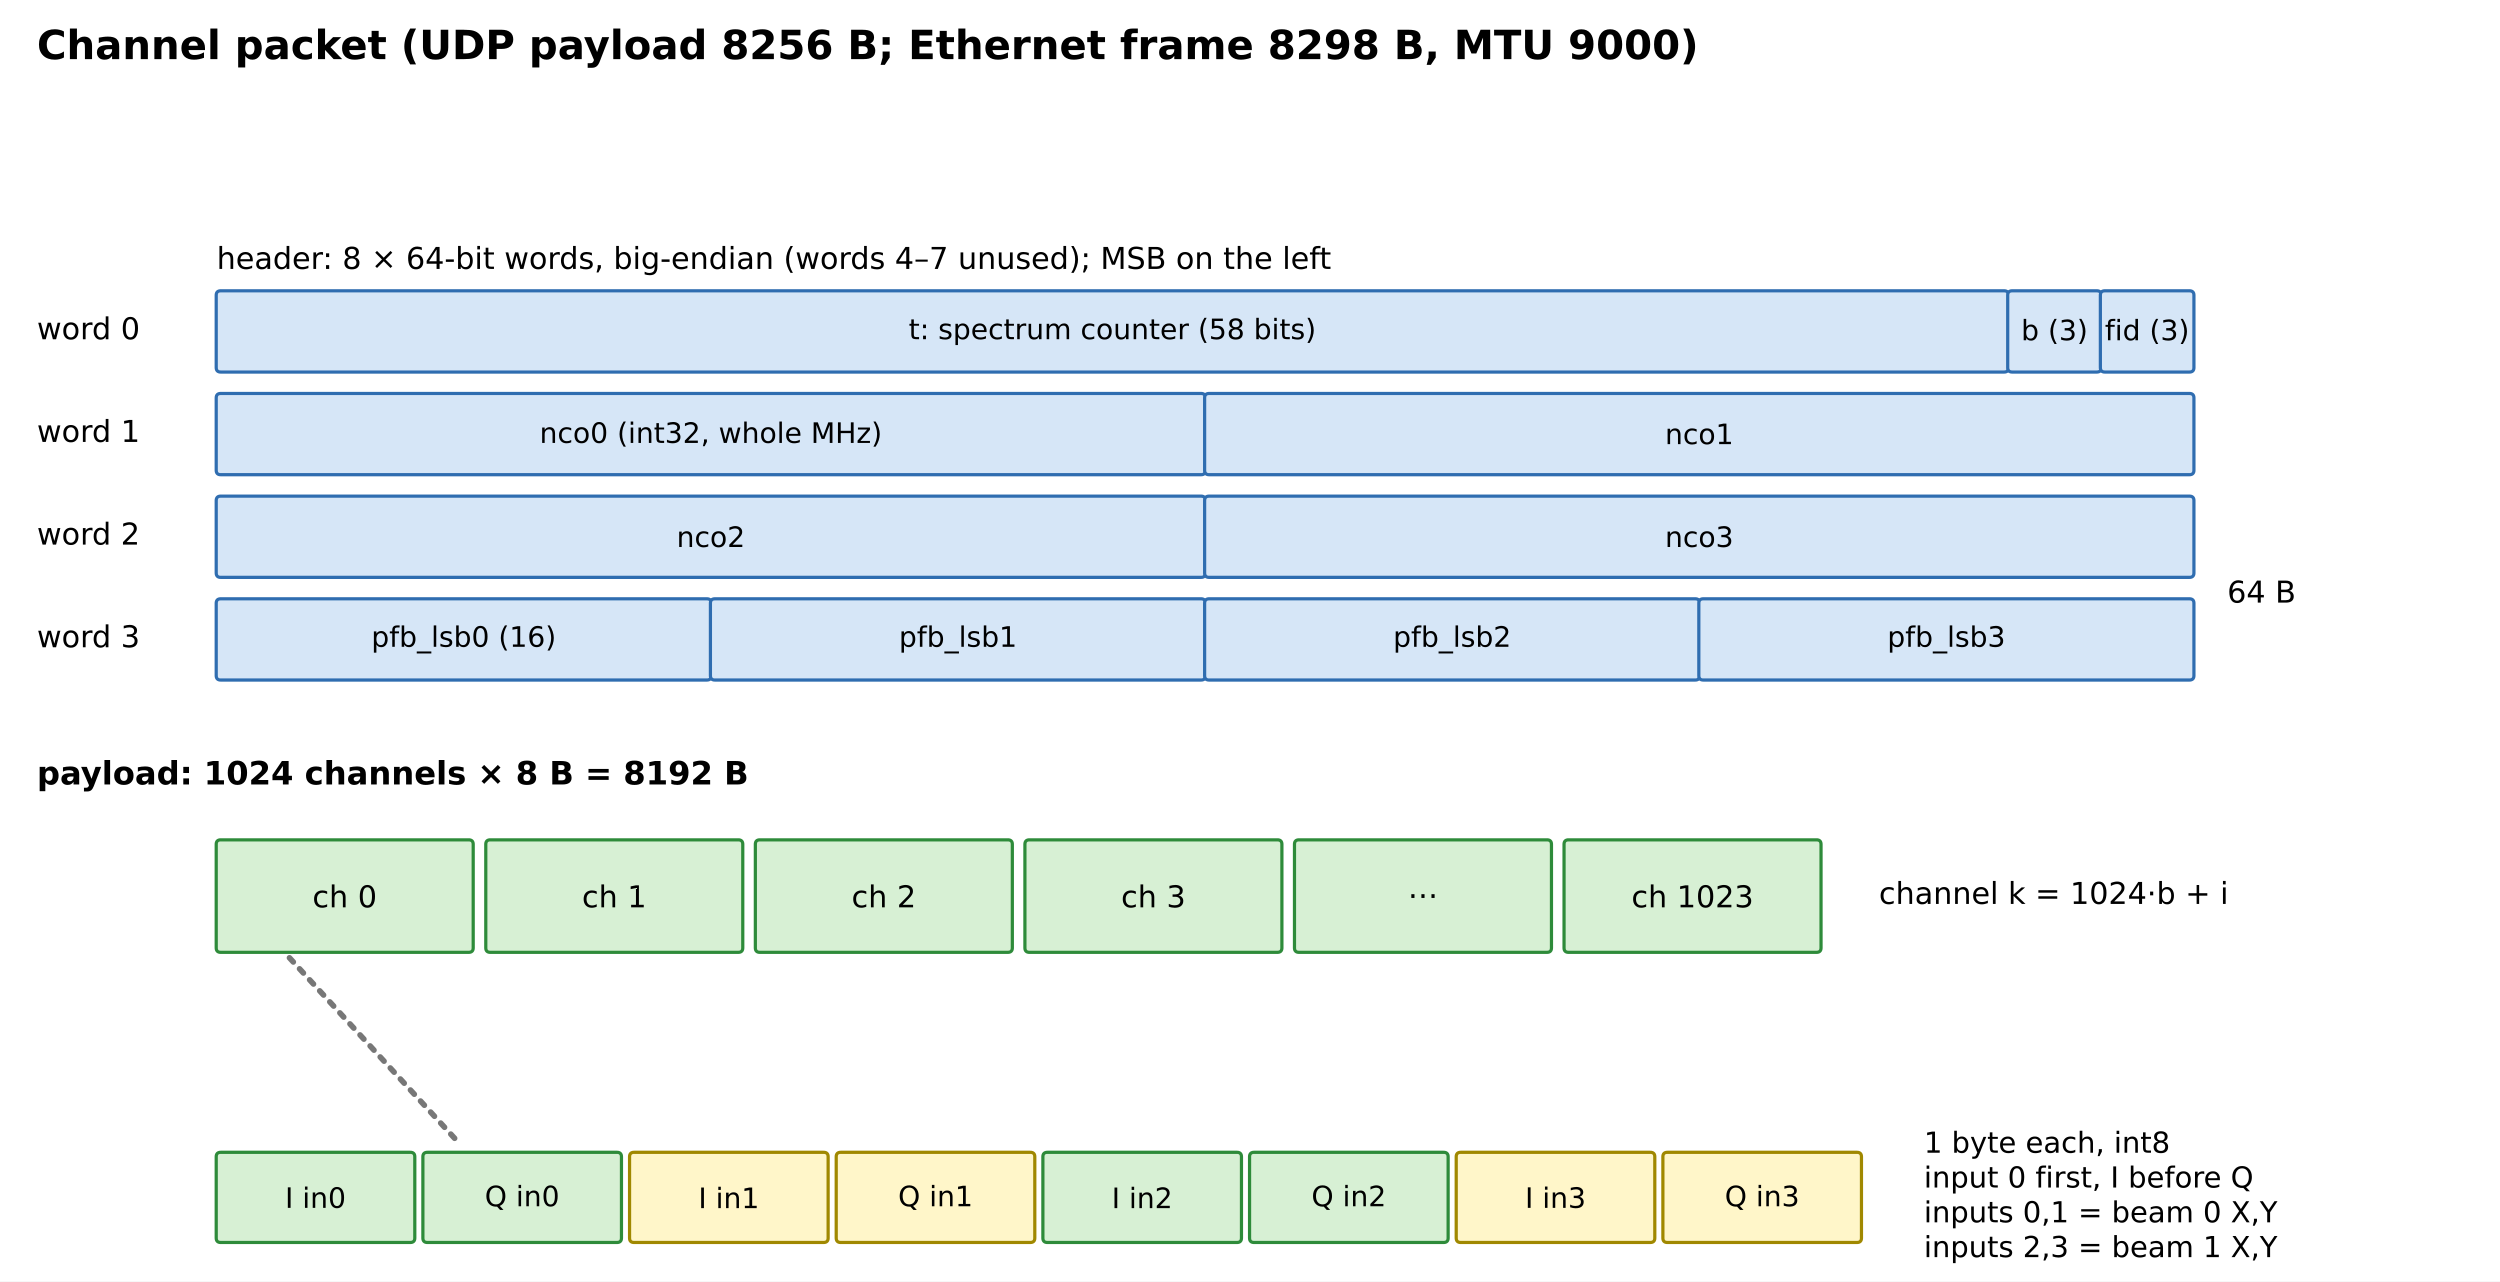
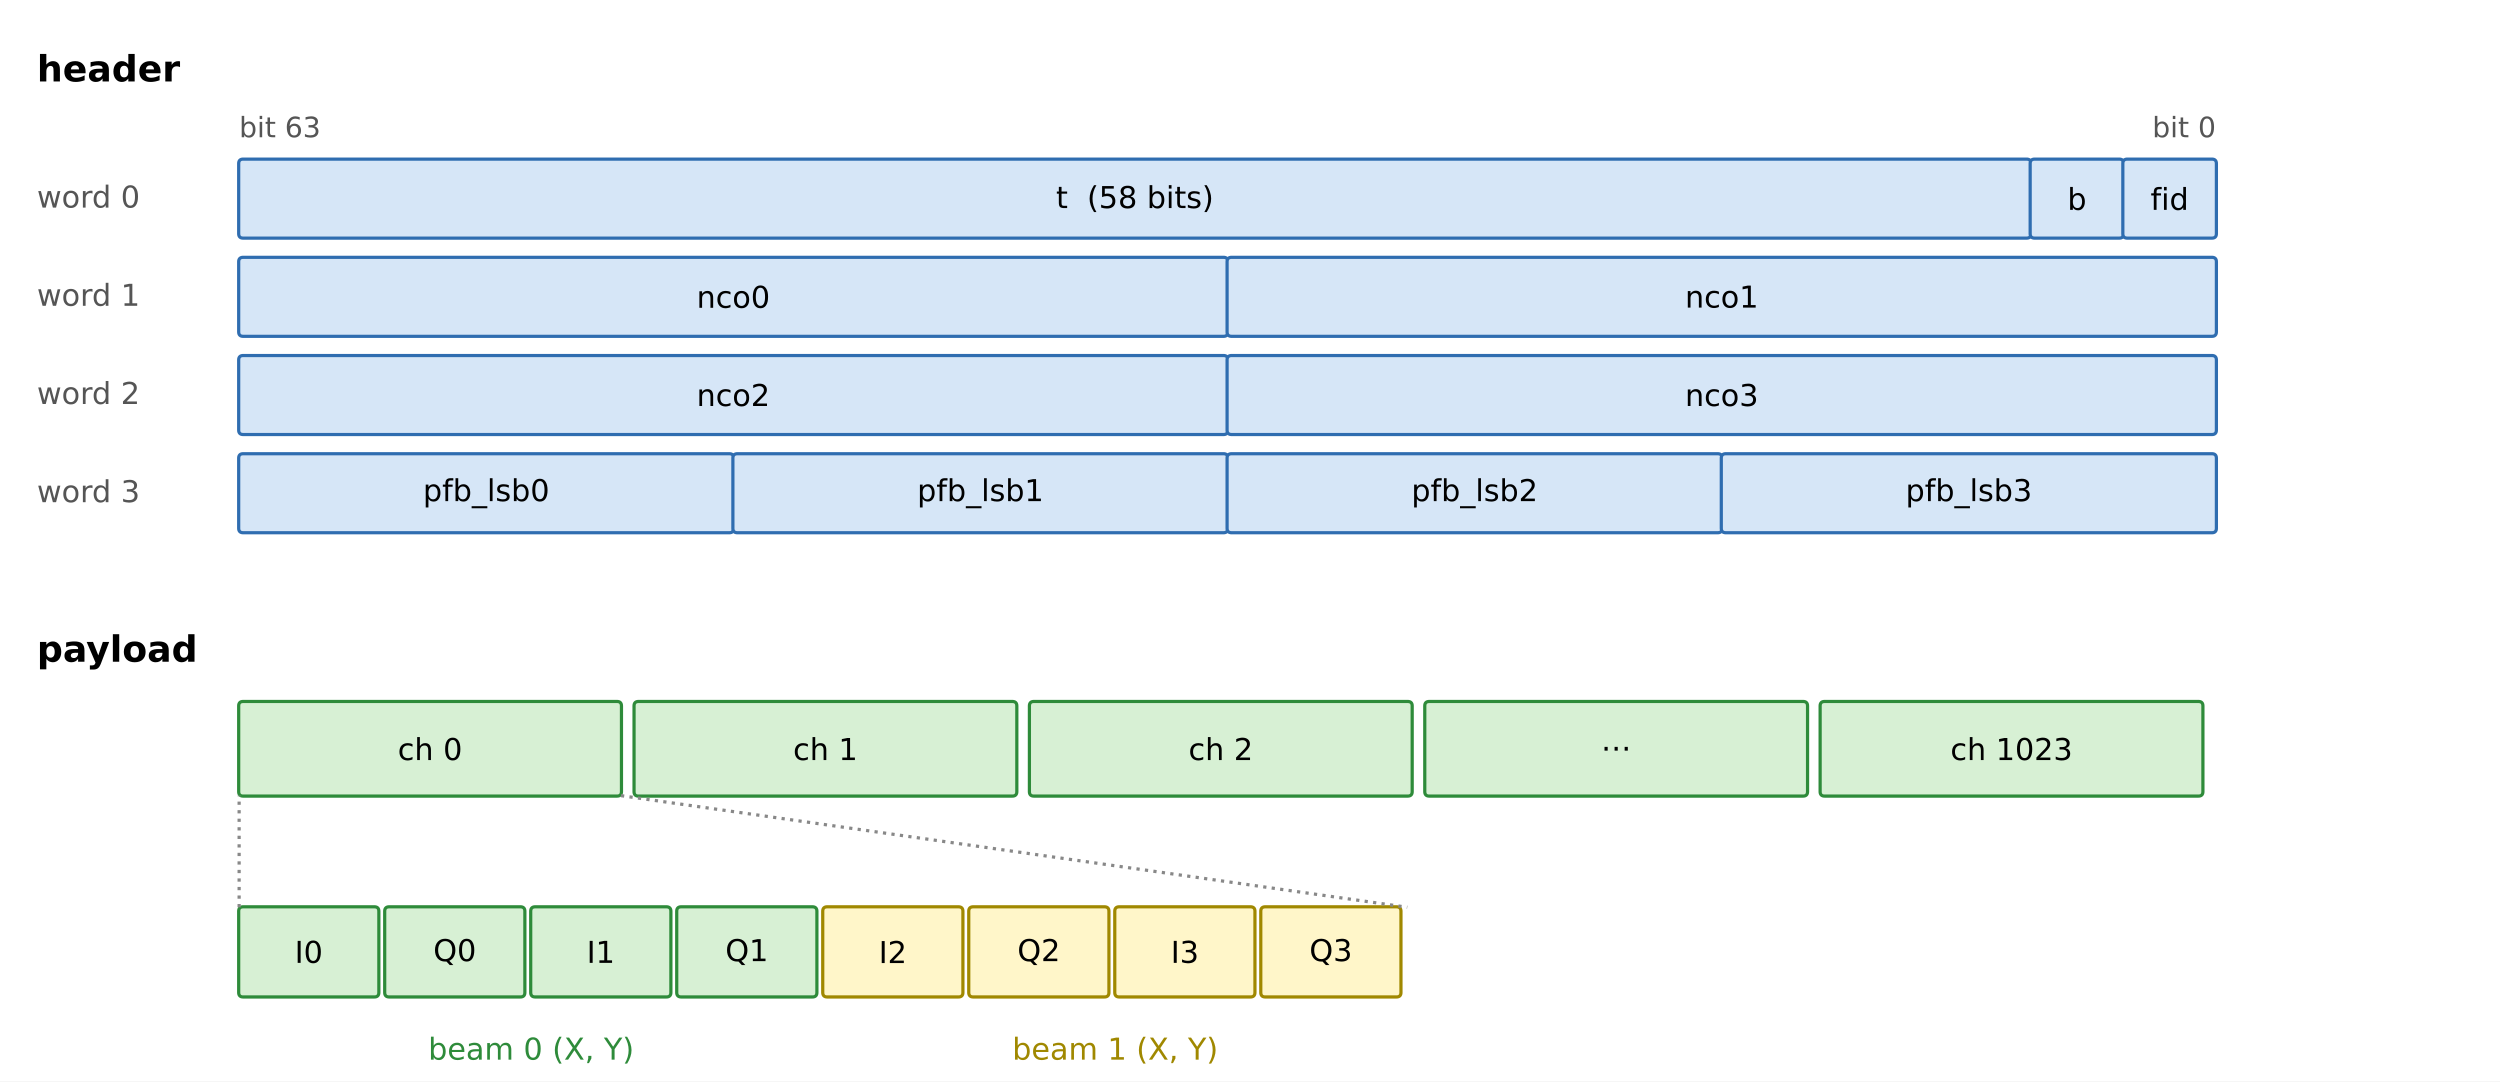
- <svg xmlns="http://www.w3.org/2000/svg" xml:space="preserve" width="621pt" height="318.316pt" viewBox="0 0 621 318.316" version="1.1">
+ <svg xmlns="http://www.w3.org/2000/svg" xml:space="preserve" width="621pt" height="268.616pt" viewBox="0 0 621 268.616" version="1.1">
  <defs>
    <style type="text/css">*{stroke-linejoin: round; stroke-linecap: butt}</style>
  </defs>
  <g id="figure_1">
    <g id="patch_1">
-       <path d="M 0 318.316  L 621 318.316  L 621 0  L 0 0  z " style="fill: #ffffff" />
+       <path d="M 0 268.616  L 621 268.616  L 621 0  L 0 0  z " style="fill: #ffffff" />
    </g>
    <g id="axes_1">
      <g id="patch_2">
-         <path d="M 54.824 92.415  L 497.821 92.415  Q 498.937 92.415 498.937 91.306  L 498.937 73.344  Q 498.937 72.235 497.821 72.235  L 54.824 72.235  Q 53.708 72.235 53.708 73.344  L 53.708 91.306  Q 53.708 92.415 54.824 92.415  z " clip-path="url(#p9bba3d1c15)" style="fill: #d6e6f7; stroke: #2f6db0; stroke-width: 0.8; stroke-linejoin: miter" />
+         <path d="M 60.404 59.151  L 503.401 59.151  Q 504.517 59.151 504.517 58.042  L 504.517 40.634  Q 504.517 39.525 503.401 39.525  L 60.404 39.525  Q 59.288 39.525 59.288 40.634  L 59.288 58.042  Q 59.288 59.151 60.404 59.151  z " clip-path="url(#pc901405fff)" style="fill: #d6e6f7; stroke: #2f6db0; stroke-width: 0.8; stroke-linejoin: miter" />
      </g>
      <g id="patch_3">
-         <path d="M 499.829 92.415  L 520.838 92.415  Q 521.954 92.415 521.954 91.306  L 521.954 73.344  Q 521.954 72.235 520.838 72.235  L 499.829 72.235  Q 498.713 72.235 498.713 73.344  L 498.713 91.306  Q 498.713 92.415 499.829 92.415  z " clip-path="url(#p9bba3d1c15)" style="fill: #d6e6f7; stroke: #2f6db0; stroke-width: 0.8; stroke-linejoin: miter" />
+         <path d="M 505.409 59.151  L 526.418 59.151  Q 527.534 59.151 527.534 58.042  L 527.534 40.634  Q 527.534 39.525 526.418 39.525  L 505.409 39.525  Q 504.293 39.525 504.293 40.634  L 504.293 58.042  Q 504.293 59.151 505.409 59.151  z " clip-path="url(#pc901405fff)" style="fill: #d6e6f7; stroke: #2f6db0; stroke-width: 0.8; stroke-linejoin: miter" />
      </g>
      <g id="patch_4">
-         <path d="M 522.847 92.415  L 543.856 92.415  Q 544.972 92.415 544.972 91.306  L 544.972 73.344  Q 544.972 72.235 543.856 72.235  L 522.847 72.235  Q 521.731 72.235 521.731 73.344  L 521.731 91.306  Q 521.731 92.415 522.847 92.415  z " clip-path="url(#p9bba3d1c15)" style="fill: #d6e6f7; stroke: #2f6db0; stroke-width: 0.8; stroke-linejoin: miter" />
+         <path d="M 528.427 59.151  L 549.436 59.151  Q 550.552 59.151 550.552 58.042  L 550.552 40.634  Q 550.552 39.525 549.436 39.525  L 528.427 39.525  Q 527.311 39.525 527.311 40.634  L 527.311 58.042  Q 527.311 59.151 528.427 59.151  z " clip-path="url(#pc901405fff)" style="fill: #d6e6f7; stroke: #2f6db0; stroke-width: 0.8; stroke-linejoin: miter" />
      </g>
      <g id="patch_5">
-         <path d="M 54.824 117.917  L 298.336 117.917  Q 299.452 117.917 299.452 116.808  L 299.452 98.846  Q 299.452 97.737 298.336 97.737  L 54.824 97.737  Q 53.708 97.737 53.708 98.846  L 53.708 116.808  Q 53.708 117.917 54.824 117.917  z " clip-path="url(#p9bba3d1c15)" style="fill: #d6e6f7; stroke: #2f6db0; stroke-width: 0.8; stroke-linejoin: miter" />
+         <path d="M 60.404 83.544  L 303.916 83.544  Q 305.032 83.544 305.032 82.436  L 305.032 65.028  Q 305.032 63.919 303.916 63.919  L 60.404 63.919  Q 59.288 63.919 59.288 65.028  L 59.288 82.436  Q 59.288 83.544 60.404 83.544  z " clip-path="url(#pc901405fff)" style="fill: #d6e6f7; stroke: #2f6db0; stroke-width: 0.8; stroke-linejoin: miter" />
      </g>
      <g id="patch_6">
-         <path d="M 300.344 117.917  L 543.856 117.917  Q 544.972 117.917 544.972 116.808  L 544.972 98.846  Q 544.972 97.737 543.856 97.737  L 300.344 97.737  Q 299.228 97.737 299.228 98.846  L 299.228 116.808  Q 299.228 117.917 300.344 117.917  z " clip-path="url(#p9bba3d1c15)" style="fill: #d6e6f7; stroke: #2f6db0; stroke-width: 0.8; stroke-linejoin: miter" />
+         <path d="M 305.924 83.544  L 549.436 83.544  Q 550.552 83.544 550.552 82.436  L 550.552 65.028  Q 550.552 63.919 549.436 63.919  L 305.924 63.919  Q 304.808 63.919 304.808 65.028  L 304.808 82.436  Q 304.808 83.544 305.924 83.544  z " clip-path="url(#pc901405fff)" style="fill: #d6e6f7; stroke: #2f6db0; stroke-width: 0.8; stroke-linejoin: miter" />
      </g>
      <g id="patch_7">
-         <path d="M 54.824 143.42  L 298.336 143.42  Q 299.452 143.42 299.452 142.311  L 299.452 124.348  Q 299.452 123.24 298.336 123.24  L 54.824 123.24  Q 53.708 123.24 53.708 124.348  L 53.708 142.311  Q 53.708 143.42 54.824 143.42  z " clip-path="url(#p9bba3d1c15)" style="fill: #d6e6f7; stroke: #2f6db0; stroke-width: 0.8; stroke-linejoin: miter" />
+         <path d="M 60.404 107.938  L 303.916 107.938  Q 305.032 107.938 305.032 106.829  L 305.032 89.421  Q 305.032 88.312 303.916 88.312  L 60.404 88.312  Q 59.288 88.312 59.288 89.421  L 59.288 106.829  Q 59.288 107.938 60.404 107.938  z " clip-path="url(#pc901405fff)" style="fill: #d6e6f7; stroke: #2f6db0; stroke-width: 0.8; stroke-linejoin: miter" />
      </g>
      <g id="patch_8">
-         <path d="M 300.344 143.42  L 543.856 143.42  Q 544.972 143.42 544.972 142.311  L 544.972 124.348  Q 544.972 123.24 543.856 123.24  L 300.344 123.24  Q 299.228 123.24 299.228 124.348  L 299.228 142.311  Q 299.228 143.42 300.344 143.42  z " clip-path="url(#p9bba3d1c15)" style="fill: #d6e6f7; stroke: #2f6db0; stroke-width: 0.8; stroke-linejoin: miter" />
+         <path d="M 305.924 107.938  L 549.436 107.938  Q 550.552 107.938 550.552 106.829  L 550.552 89.421  Q 550.552 88.312 549.436 88.312  L 305.924 88.312  Q 304.808 88.312 304.808 89.421  L 304.808 106.829  Q 304.808 107.938 305.924 107.938  z " clip-path="url(#pc901405fff)" style="fill: #d6e6f7; stroke: #2f6db0; stroke-width: 0.8; stroke-linejoin: miter" />
      </g>
      <g id="patch_9">
-         <path d="M 54.824 168.922  L 175.576 168.922  Q 176.692 168.922 176.692 167.813  L 176.692 149.851  Q 176.692 148.742 175.576 148.742  L 54.824 148.742  Q 53.708 148.742 53.708 149.851  L 53.708 167.813  Q 53.708 168.922 54.824 168.922  z " clip-path="url(#p9bba3d1c15)" style="fill: #d6e6f7; stroke: #2f6db0; stroke-width: 0.8; stroke-linejoin: miter" />
+         <path d="M 60.404 132.332  L 181.156 132.332  Q 182.272 132.332 182.272 131.223  L 182.272 113.815  Q 182.272 112.706 181.156 112.706  L 60.404 112.706  Q 59.288 112.706 59.288 113.815  L 59.288 131.223  Q 59.288 132.332 60.404 132.332  z " clip-path="url(#pc901405fff)" style="fill: #d6e6f7; stroke: #2f6db0; stroke-width: 0.8; stroke-linejoin: miter" />
      </g>
      <g id="patch_10">
-         <path d="M 177.584 168.922  L 298.336 168.922  Q 299.452 168.922 299.452 167.813  L 299.452 149.851  Q 299.452 148.742 298.336 148.742  L 177.584 148.742  Q 176.468 148.742 176.468 149.851  L 176.468 167.813  Q 176.468 168.922 177.584 168.922  z " clip-path="url(#p9bba3d1c15)" style="fill: #d6e6f7; stroke: #2f6db0; stroke-width: 0.8; stroke-linejoin: miter" />
+         <path d="M 183.164 132.332  L 303.916 132.332  Q 305.032 132.332 305.032 131.223  L 305.032 113.815  Q 305.032 112.706 303.916 112.706  L 183.164 112.706  Q 182.048 112.706 182.048 113.815  L 182.048 131.223  Q 182.048 132.332 183.164 132.332  z " clip-path="url(#pc901405fff)" style="fill: #d6e6f7; stroke: #2f6db0; stroke-width: 0.8; stroke-linejoin: miter" />
      </g>
      <g id="patch_11">
-         <path d="M 300.344 168.922  L 421.096 168.922  Q 422.212 168.922 422.212 167.813  L 422.212 149.851  Q 422.212 148.742 421.096 148.742  L 300.344 148.742  Q 299.228 148.742 299.228 149.851  L 299.228 167.813  Q 299.228 168.922 300.344 168.922  z " clip-path="url(#p9bba3d1c15)" style="fill: #d6e6f7; stroke: #2f6db0; stroke-width: 0.8; stroke-linejoin: miter" />
+         <path d="M 305.924 132.332  L 426.676 132.332  Q 427.792 132.332 427.792 131.223  L 427.792 113.815  Q 427.792 112.706 426.676 112.706  L 305.924 112.706  Q 304.808 112.706 304.808 113.815  L 304.808 131.223  Q 304.808 132.332 305.924 132.332  z " clip-path="url(#pc901405fff)" style="fill: #d6e6f7; stroke: #2f6db0; stroke-width: 0.8; stroke-linejoin: miter" />
      </g>
      <g id="patch_12">
-         <path d="M 423.104 168.922  L 543.856 168.922  Q 544.972 168.922 544.972 167.813  L 544.972 149.851  Q 544.972 148.742 543.856 148.742  L 423.104 148.742  Q 421.988 148.742 421.988 149.851  L 421.988 167.813  Q 421.988 168.922 423.104 168.922  z " clip-path="url(#p9bba3d1c15)" style="fill: #d6e6f7; stroke: #2f6db0; stroke-width: 0.8; stroke-linejoin: miter" />
+         <path d="M 428.684 132.332  L 549.436 132.332  Q 550.552 132.332 550.552 131.223  L 550.552 113.815  Q 550.552 112.706 549.436 112.706  L 428.684 112.706  Q 427.568 112.706 427.568 113.815  L 427.568 131.223  Q 427.568 132.332 428.684 132.332  z " clip-path="url(#pc901405fff)" style="fill: #d6e6f7; stroke: #2f6db0; stroke-width: 0.8; stroke-linejoin: miter" />
      </g>
      <g id="patch_13">
-         <path d="M 54.824 236.559  L 116.428 236.559  Q 117.544 236.559 117.544 235.45  L 117.544 209.726  Q 117.544 208.617 116.428 208.617  L 54.824 208.617  Q 53.708 208.617 53.708 209.726  L 53.708 235.45  Q 53.708 236.559 54.824 236.559  z " clip-path="url(#p9bba3d1c15)" style="fill: #d7f0d4; stroke: #2e8b3a; stroke-width: 0.8; stroke-linejoin: miter" />
+         <path d="M 60.404 197.751  L 153.256 197.751  Q 154.372 197.751 154.372 196.642  L 154.372 175.353  Q 154.372 174.244 153.256 174.244  L 60.404 174.244  Q 59.288 174.244 59.288 175.353  L 59.288 196.642  Q 59.288 197.751 60.404 197.751  z " clip-path="url(#pc901405fff)" style="fill: #d7f0d4; stroke: #2e8b3a; stroke-width: 0.8; stroke-linejoin: miter" />
      </g>
      <g id="patch_14">
-         <path d="M 121.784 236.559  L 183.388 236.559  Q 184.504 236.559 184.504 235.45  L 184.504 209.726  Q 184.504 208.617 183.388 208.617  L 121.784 208.617  Q 120.668 208.617 120.668 209.726  L 120.668 235.45  Q 120.668 236.559 121.784 236.559  z " clip-path="url(#p9bba3d1c15)" style="fill: #d7f0d4; stroke: #2e8b3a; stroke-width: 0.8; stroke-linejoin: miter" />
+         <path d="M 158.612 197.751  L 251.464 197.751  Q 252.58 197.751 252.58 196.642  L 252.58 175.353  Q 252.58 174.244 251.464 174.244  L 158.612 174.244  Q 157.496 174.244 157.496 175.353  L 157.496 196.642  Q 157.496 197.751 158.612 197.751  z " clip-path="url(#pc901405fff)" style="fill: #d7f0d4; stroke: #2e8b3a; stroke-width: 0.8; stroke-linejoin: miter" />
      </g>
      <g id="patch_15">
-         <path d="M 188.744 236.559  L 250.348 236.559  Q 251.464 236.559 251.464 235.45  L 251.464 209.726  Q 251.464 208.617 250.348 208.617  L 188.744 208.617  Q 187.628 208.617 187.628 209.726  L 187.628 235.45  Q 187.628 236.559 188.744 236.559  z " clip-path="url(#p9bba3d1c15)" style="fill: #d7f0d4; stroke: #2e8b3a; stroke-width: 0.8; stroke-linejoin: miter" />
+         <path d="M 256.82 197.751  L 349.672 197.751  Q 350.788 197.751 350.788 196.642  L 350.788 175.353  Q 350.788 174.244 349.672 174.244  L 256.82 174.244  Q 255.704 174.244 255.704 175.353  L 255.704 196.642  Q 255.704 197.751 256.82 197.751  z " clip-path="url(#pc901405fff)" style="fill: #d7f0d4; stroke: #2e8b3a; stroke-width: 0.8; stroke-linejoin: miter" />
      </g>
      <g id="patch_16">
-         <path d="M 255.704 236.559  L 317.308 236.559  Q 318.424 236.559 318.424 235.45  L 318.424 209.726  Q 318.424 208.617 317.308 208.617  L 255.704 208.617  Q 254.588 208.617 254.588 209.726  L 254.588 235.45  Q 254.588 236.559 255.704 236.559  z " clip-path="url(#p9bba3d1c15)" style="fill: #d7f0d4; stroke: #2e8b3a; stroke-width: 0.8; stroke-linejoin: miter" />
+         <path d="M 355.028 197.751  L 447.88 197.751  Q 448.996 197.751 448.996 196.642  L 448.996 175.353  Q 448.996 174.244 447.88 174.244  L 355.028 174.244  Q 353.912 174.244 353.912 175.353  L 353.912 196.642  Q 353.912 197.751 355.028 197.751  z " clip-path="url(#pc901405fff)" style="fill: #d7f0d4; stroke: #2e8b3a; stroke-width: 0.8; stroke-linejoin: miter" />
      </g>
      <g id="patch_17">
-         <path d="M 322.664 236.559  L 384.268 236.559  Q 385.384 236.559 385.384 235.45  L 385.384 209.726  Q 385.384 208.617 384.268 208.617  L 322.664 208.617  Q 321.548 208.617 321.548 209.726  L 321.548 235.45  Q 321.548 236.559 322.664 236.559  z " clip-path="url(#p9bba3d1c15)" style="fill: #d7f0d4; stroke: #2e8b3a; stroke-width: 0.8; stroke-linejoin: miter" />
+         <path d="M 453.236 197.751  L 546.088 197.751  Q 547.204 197.751 547.204 196.642  L 547.204 175.353  Q 547.204 174.244 546.088 174.244  L 453.236 174.244  Q 452.12 174.244 452.12 175.353  L 452.12 196.642  Q 452.12 197.751 453.236 197.751  z " clip-path="url(#pc901405fff)" style="fill: #d7f0d4; stroke: #2e8b3a; stroke-width: 0.8; stroke-linejoin: miter" />
      </g>
      <g id="patch_18">
-         <path d="M 389.624 236.559  L 451.228 236.559  Q 452.344 236.559 452.344 235.45  L 452.344 209.726  Q 452.344 208.617 451.228 208.617  L 389.624 208.617  Q 388.508 208.617 388.508 209.726  L 388.508 235.45  Q 388.508 236.559 389.624 236.559  z " clip-path="url(#p9bba3d1c15)" style="fill: #d7f0d4; stroke: #2e8b3a; stroke-width: 0.8; stroke-linejoin: miter" />
+         <path d="M 60.404 247.647  L 92.992 247.647  Q 94.108 247.647 94.108 246.538  L 94.108 226.358  Q 94.108 225.249 92.992 225.249  L 60.404 225.249  Q 59.288 225.249 59.288 226.358  L 59.288 246.538  Q 59.288 247.647 60.404 247.647  z " clip-path="url(#pc901405fff)" style="fill: #d7f0d4; stroke: #2e8b3a; stroke-width: 0.8; stroke-linejoin: miter" />
      </g>
      <g id="patch_19">
-         <path d="M 54.824 308.631  L 101.92 308.631  Q 103.036 308.631 103.036 307.522  L 103.036 287.342  Q 103.036 286.233 101.92 286.233  L 54.824 286.233  Q 53.708 286.233 53.708 287.342  L 53.708 307.522  Q 53.708 308.631 54.824 308.631  z " clip-path="url(#p9bba3d1c15)" style="fill: #d7f0d4; stroke: #2e8b3a; stroke-width: 0.8; stroke-linejoin: miter" />
+         <path d="M 96.674 247.647  L 129.262 247.647  Q 130.378 247.647 130.378 246.538  L 130.378 226.358  Q 130.378 225.249 129.262 225.249  L 96.674 225.249  Q 95.558 225.249 95.558 226.358  L 95.558 246.538  Q 95.558 247.647 96.674 247.647  z " clip-path="url(#pc901405fff)" style="fill: #d7f0d4; stroke: #2e8b3a; stroke-width: 0.8; stroke-linejoin: miter" />
      </g>
      <g id="patch_20">
-         <path d="M 106.16 308.631  L 153.256 308.631  Q 154.372 308.631 154.372 307.522  L 154.372 287.342  Q 154.372 286.233 153.256 286.233  L 106.16 286.233  Q 105.044 286.233 105.044 287.342  L 105.044 307.522  Q 105.044 308.631 106.16 308.631  z " clip-path="url(#p9bba3d1c15)" style="fill: #d7f0d4; stroke: #2e8b3a; stroke-width: 0.8; stroke-linejoin: miter" />
+         <path d="M 132.944 247.647  L 165.532 247.647  Q 166.648 247.647 166.648 246.538  L 166.648 226.358  Q 166.648 225.249 165.532 225.249  L 132.944 225.249  Q 131.828 225.249 131.828 226.358  L 131.828 246.538  Q 131.828 247.647 132.944 247.647  z " clip-path="url(#pc901405fff)" style="fill: #d7f0d4; stroke: #2e8b3a; stroke-width: 0.8; stroke-linejoin: miter" />
      </g>
      <g id="patch_21">
-         <path d="M 157.496 308.631  L 204.592 308.631  Q 205.708 308.631 205.708 307.522  L 205.708 287.342  Q 205.708 286.233 204.592 286.233  L 157.496 286.233  Q 156.38 286.233 156.38 287.342  L 156.38 307.522  Q 156.38 308.631 157.496 308.631  z " clip-path="url(#p9bba3d1c15)" style="fill: #fff6c9; stroke: #a08800; stroke-width: 0.8; stroke-linejoin: miter" />
+         <path d="M 169.214 247.647  L 201.802 247.647  Q 202.918 247.647 202.918 246.538  L 202.918 226.358  Q 202.918 225.249 201.802 225.249  L 169.214 225.249  Q 168.098 225.249 168.098 226.358  L 168.098 246.538  Q 168.098 247.647 169.214 247.647  z " clip-path="url(#pc901405fff)" style="fill: #d7f0d4; stroke: #2e8b3a; stroke-width: 0.8; stroke-linejoin: miter" />
      </g>
      <g id="patch_22">
-         <path d="M 208.832 308.631  L 255.928 308.631  Q 257.044 308.631 257.044 307.522  L 257.044 287.342  Q 257.044 286.233 255.928 286.233  L 208.832 286.233  Q 207.716 286.233 207.716 287.342  L 207.716 307.522  Q 207.716 308.631 208.832 308.631  z " clip-path="url(#p9bba3d1c15)" style="fill: #fff6c9; stroke: #a08800; stroke-width: 0.8; stroke-linejoin: miter" />
+         <path d="M 205.484 247.647  L 238.072 247.647  Q 239.188 247.647 239.188 246.538  L 239.188 226.358  Q 239.188 225.249 238.072 225.249  L 205.484 225.249  Q 204.368 225.249 204.368 226.358  L 204.368 246.538  Q 204.368 247.647 205.484 247.647  z " clip-path="url(#pc901405fff)" style="fill: #fff6c9; stroke: #a08800; stroke-width: 0.8; stroke-linejoin: miter" />
      </g>
      <g id="patch_23">
-         <path d="M 260.168 308.631  L 307.264 308.631  Q 308.38 308.631 308.38 307.522  L 308.38 287.342  Q 308.38 286.233 307.264 286.233  L 260.168 286.233  Q 259.052 286.233 259.052 287.342  L 259.052 307.522  Q 259.052 308.631 260.168 308.631  z " clip-path="url(#p9bba3d1c15)" style="fill: #d7f0d4; stroke: #2e8b3a; stroke-width: 0.8; stroke-linejoin: miter" />
+         <path d="M 241.754 247.647  L 274.342 247.647  Q 275.458 247.647 275.458 246.538  L 275.458 226.358  Q 275.458 225.249 274.342 225.249  L 241.754 225.249  Q 240.638 225.249 240.638 226.358  L 240.638 246.538  Q 240.638 247.647 241.754 247.647  z " clip-path="url(#pc901405fff)" style="fill: #fff6c9; stroke: #a08800; stroke-width: 0.8; stroke-linejoin: miter" />
      </g>
      <g id="patch_24">
-         <path d="M 311.504 308.631  L 358.6 308.631  Q 359.716 308.631 359.716 307.522  L 359.716 287.342  Q 359.716 286.233 358.6 286.233  L 311.504 286.233  Q 310.388 286.233 310.388 287.342  L 310.388 307.522  Q 310.388 308.631 311.504 308.631  z " clip-path="url(#p9bba3d1c15)" style="fill: #d7f0d4; stroke: #2e8b3a; stroke-width: 0.8; stroke-linejoin: miter" />
+         <path d="M 278.024 247.647  L 310.612 247.647  Q 311.728 247.647 311.728 246.538  L 311.728 226.358  Q 311.728 225.249 310.612 225.249  L 278.024 225.249  Q 276.908 225.249 276.908 226.358  L 276.908 246.538  Q 276.908 247.647 278.024 247.647  z " clip-path="url(#pc901405fff)" style="fill: #fff6c9; stroke: #a08800; stroke-width: 0.8; stroke-linejoin: miter" />
      </g>
      <g id="patch_25">
-         <path d="M 362.84 308.631  L 409.936 308.631  Q 411.052 308.631 411.052 307.522  L 411.052 287.342  Q 411.052 286.233 409.936 286.233  L 362.84 286.233  Q 361.724 286.233 361.724 287.342  L 361.724 307.522  Q 361.724 308.631 362.84 308.631  z " clip-path="url(#p9bba3d1c15)" style="fill: #fff6c9; stroke: #a08800; stroke-width: 0.8; stroke-linejoin: miter" />
+         <path d="M 314.294 247.647  L 346.882 247.647  Q 347.998 247.647 347.998 246.538  L 347.998 226.358  Q 347.998 225.249 346.882 225.249  L 314.294 225.249  Q 313.178 225.249 313.178 226.358  L 313.178 246.538  Q 313.178 247.647 314.294 247.647  z " clip-path="url(#pc901405fff)" style="fill: #fff6c9; stroke: #a08800; stroke-width: 0.8; stroke-linejoin: miter" />
      </g>
-       <g id="patch_26">
-         <path d="M 414.176 308.631  L 461.272 308.631  Q 462.388 308.631 462.388 307.522  L 462.388 287.342  Q 462.388 286.233 461.272 286.233  L 414.176 286.233  Q 413.06 286.233 413.06 287.342  L 413.06 307.522  Q 413.06 308.631 414.176 308.631  z " clip-path="url(#p9bba3d1c15)" style="fill: #fff6c9; stroke: #a08800; stroke-width: 0.8; stroke-linejoin: miter" />
+       <g id="line2d_1">
+         <path d="M 59.4 225.36  L 59.4 197.64  " clip-path="url(#pc901405fff)" style="fill: none; stroke-dasharray: 0.8,1.32; stroke-dashoffset: 0; stroke: #888888; stroke-width: 0.8" />
      </g>
-       <g id="patch_27">
-         <path d="M 71.909 237.922  Q 92.879 260.841 113.85 283.76  " clip-path="url(#p9bba3d1c15)" style="fill: none; stroke-dasharray: 1.4,2.31; stroke-dashoffset: 0; stroke: #777777; stroke-width: 1.4; stroke-linecap: round" />
+       <g id="line2d_2">
+         <path d="M 154.26 197.64  L 349.56 225.36  " clip-path="url(#pc901405fff)" style="fill: none; stroke-dasharray: 0.8,1.32; stroke-dashoffset: 0; stroke: #888888; stroke-width: 0.8" />
      </g>
      <g id="text_1">
-         <text style="font-weight: 700; font-size: 10px; font-family: 'DejaVu Sans'; text-anchor: start" x="9.18" y="14.688" transform="rotate(-0 9.18 14.688)">Channel packet (UDP payload 8256 B; Ethernet frame 8298 B, MTU 9000)</text>
+         <text style="font-weight: 700; font-size: 9px; font-family: 'DejaVu Sans'; text-anchor: start" x="9.18" y="20.232" transform="rotate(-0 9.18 20.232)">header</text>
      </g>
      <g id="text_2">
-         <text style="font-size: 7.5px; font-family: 'DejaVu Sans'; text-anchor: start" x="9.18" y="84.273" transform="rotate(-0 9.18 84.27334)">word 0</text>
+         <text style="font-size: 7.5px; font-family: 'DejaVu Sans'; text-anchor: start; fill: #555555" x="9.18" y="51.564" transform="rotate(-0 9.18 51.56374)">word 0</text>
      </g>
      <g id="text_3">
-         <text style="font-size: 7px; font-family: 'DejaVu Sans'; text-anchor: middle" x="276.322" y="84.256" transform="rotate(-0 276.3225 84.25636)">t: spectrum counter (58 bits)</text>
+         <text style="font-size: 7.5px; font-family: 'DejaVu Sans'; text-anchor: middle" x="281.902" y="51.693" transform="rotate(-0 281.9025 51.69288)">t  (58 bits)</text>
      </g>
      <g id="text_4">
-         <text style="font-size: 7px; font-family: 'DejaVu Sans'; text-anchor: middle" x="510.334" y="84.523" transform="rotate(-0 510.3338 84.52269)">b (3)</text>
+         <text style="font-size: 7.5px; font-family: 'DejaVu Sans'; text-anchor: middle" x="515.914" y="52.134" transform="rotate(-0 515.9138 52.13409)">b</text>
      </g>
      <g id="text_5">
-         <text style="font-size: 7px; font-family: 'DejaVu Sans'; text-anchor: middle" x="533.351" y="84.523" transform="rotate(-0 533.3513 84.52269)">fid (3)</text>
+         <text style="font-size: 7.5px; font-family: 'DejaVu Sans'; text-anchor: middle" x="538.931" y="52.134" transform="rotate(-0 538.9312 52.13409)">fid</text>
      </g>
      <g id="text_6">
-         <text style="font-size: 7.5px; font-family: 'DejaVu Sans'; text-anchor: start" x="9.18" y="109.776" transform="rotate(-0 9.18 109.7757)">word 1</text>
+         <text style="font-size: 7.5px; font-family: 'DejaVu Sans'; text-anchor: start; fill: #555555" x="9.18" y="75.957" transform="rotate(-0 9.18 75.95734)">word 1</text>
      </g>
      <g id="text_7">
-         <text style="font-size: 7px; font-family: 'DejaVu Sans'; text-anchor: middle" x="176.58" y="110.025" transform="rotate(-0 176.58 110.0251)">nco0 (int32, whole MHz)</text>
+         <text style="font-size: 7.5px; font-family: 'DejaVu Sans'; text-anchor: middle" x="182.16" y="76.461" transform="rotate(-0 182.16 76.46148)">nco0</text>
      </g>
      <g id="text_8">
-         <text style="font-size: 7px; font-family: 'DejaVu Sans'; text-anchor: middle" x="422.1" y="110.329" transform="rotate(-0 422.1 110.3292)">nco1</text>
+         <text style="font-size: 7.5px; font-family: 'DejaVu Sans'; text-anchor: middle" x="427.68" y="76.412" transform="rotate(-0 427.68 76.41226)">nco1</text>
      </g>
      <g id="text_9">
-         <text style="font-size: 7.5px; font-family: 'DejaVu Sans'; text-anchor: start" x="9.18" y="135.278" transform="rotate(-0 9.18 135.2781)">word 2</text>
+         <text style="font-size: 7.5px; font-family: 'DejaVu Sans'; text-anchor: start; fill: #555555" x="9.18" y="100.351" transform="rotate(-0 9.18 100.3509)">word 2</text>
      </g>
      <g id="text_10">
-         <text style="font-size: 7px; font-family: 'DejaVu Sans'; text-anchor: middle" x="176.58" y="135.877" transform="rotate(-0 176.58 135.8775)">nco2</text>
+         <text style="font-size: 7.5px; font-family: 'DejaVu Sans'; text-anchor: middle" x="182.16" y="100.855" transform="rotate(-0 182.16 100.8551)">nco2</text>
      </g>
      <g id="text_11">
-         <text style="font-size: 7px; font-family: 'DejaVu Sans'; text-anchor: middle" x="422.1" y="135.877" transform="rotate(-0 422.1 135.8775)">nco3</text>
+         <text style="font-size: 7.5px; font-family: 'DejaVu Sans'; text-anchor: middle" x="427.68" y="100.855" transform="rotate(-0 427.68 100.8551)">nco3</text>
      </g>
      <g id="text_12">
-         <text style="font-size: 7.5px; font-family: 'DejaVu Sans'; text-anchor: start" x="9.18" y="160.781" transform="rotate(-0 9.18 160.7805)">word 3</text>
+         <text style="font-size: 7.5px; font-family: 'DejaVu Sans'; text-anchor: start; fill: #555555" x="9.18" y="124.745" transform="rotate(-0 9.18 124.7445)">word 3</text>
      </g>
      <g id="text_13">
-         <text style="font-size: 7px; font-family: 'DejaVu Sans'; text-anchor: middle" x="115.2" y="160.666" transform="rotate(-0 115.2 160.6662)">pfb_lsb0 (16)</text>
+         <text style="font-size: 7.5px; font-family: 'DejaVu Sans'; text-anchor: middle" x="120.78" y="124.484" transform="rotate(-0 120.78 124.484)">pfb_lsb0</text>
      </g>
      <g id="text_14">
-         <text style="font-size: 7px; font-family: 'DejaVu Sans'; text-anchor: middle" x="237.96" y="160.666" transform="rotate(-0 237.96 160.6662)">pfb_lsb1</text>
+         <text style="font-size: 7.5px; font-family: 'DejaVu Sans'; text-anchor: middle" x="243.54" y="124.484" transform="rotate(-0 243.54 124.484)">pfb_lsb1</text>
      </g>
      <g id="text_15">
-         <text style="font-size: 7px; font-family: 'DejaVu Sans'; text-anchor: middle" x="360.72" y="160.666" transform="rotate(-0 360.72 160.6662)">pfb_lsb2</text>
+         <text style="font-size: 7.5px; font-family: 'DejaVu Sans'; text-anchor: middle" x="366.3" y="124.484" transform="rotate(-0 366.3 124.484)">pfb_lsb2</text>
      </g>
      <g id="text_16">
-         <text style="font-size: 7px; font-family: 'DejaVu Sans'; text-anchor: middle" x="483.48" y="160.666" transform="rotate(-0 483.48 160.6662)">pfb_lsb3</text>
+         <text style="font-size: 7.5px; font-family: 'DejaVu Sans'; text-anchor: middle" x="489.06" y="124.484" transform="rotate(-0 489.06 124.484)">pfb_lsb3</text>
      </g>
      <g id="text_17">
-         <text style="font-size: 7.5px; font-family: 'DejaVu Sans'; text-anchor: start" x="53.82" y="66.802" transform="rotate(-0 53.82 66.8016)">header: 8 × 64-bit words, big-endian (words 4–7 unused); MSB on the left</text>
+         <text style="font-size: 7px; font-family: 'DejaVu Sans'; text-anchor: start; fill: #555555" x="59.4" y="34.092" transform="rotate(-0 59.4 34.092)">bit 63</text>
      </g>
      <g id="text_18">
-         <text style="font-size: 7.5px; font-family: 'DejaVu Sans'; text-anchor: start" x="553.23" y="149.692" transform="rotate(-0 553.23 149.6922)">64 B</text>
+         <text style="font-size: 7px; font-family: 'DejaVu Sans'; text-anchor: end; fill: #555555" x="550.44" y="34.092" transform="rotate(-0 550.44 34.092)">bit 0</text>
      </g>
      <g id="text_19">
-         <text style="font-weight: 700; font-size: 8px; font-family: 'DejaVu Sans'; text-anchor: start" x="9.18" y="194.868" transform="rotate(-0 9.18 194.868)">payload: 1024 channels × 8 B = 8192 B</text>
+         <text style="font-weight: 700; font-size: 9px; font-family: 'DejaVu Sans'; text-anchor: start" x="9.18" y="164.376" transform="rotate(-0 9.18 164.376)">payload</text>
      </g>
      <g id="text_20">
-         <text style="font-size: 7.5px; font-family: 'DejaVu Sans'; text-anchor: middle" x="85.626" y="225.384" transform="rotate(-0 85.626 225.3841)">ch 0</text>
+         <text style="font-size: 7.5px; font-family: 'DejaVu Sans'; text-anchor: middle" x="106.83" y="188.794" transform="rotate(-0 106.83 188.7937)">ch 0</text>
      </g>
      <g id="text_21">
-         <text style="font-size: 7.5px; font-family: 'DejaVu Sans'; text-anchor: middle" x="152.586" y="225.384" transform="rotate(-0 152.586 225.3841)">ch 1</text>
+         <text style="font-size: 7.5px; font-family: 'DejaVu Sans'; text-anchor: middle" x="205.038" y="188.794" transform="rotate(-0 205.038 188.7937)">ch 1</text>
      </g>
      <g id="text_22">
-         <text style="font-size: 7.5px; font-family: 'DejaVu Sans'; text-anchor: middle" x="219.546" y="225.384" transform="rotate(-0 219.546 225.3841)">ch 2</text>
+         <text style="font-size: 7.5px; font-family: 'DejaVu Sans'; text-anchor: middle" x="303.246" y="188.794" transform="rotate(-0 303.246 188.7937)">ch 2</text>
      </g>
      <g id="text_23">
-         <text style="font-size: 7.5px; font-family: 'DejaVu Sans'; text-anchor: middle" x="286.506" y="225.384" transform="rotate(-0 286.506 225.3841)">ch 3</text>
+         <text style="font-size: 7.5px; font-family: 'DejaVu Sans'; text-anchor: middle" x="401.454" y="186.463" transform="rotate(-0 401.454 186.4628)">…</text>
      </g>
      <g id="text_24">
-         <text style="font-size: 7.5px; font-family: 'DejaVu Sans'; text-anchor: middle" x="353.466" y="223.053" transform="rotate(-0 353.466 223.0532)">…</text>
+         <text style="font-size: 7.5px; font-family: 'DejaVu Sans'; text-anchor: middle" x="499.662" y="188.794" transform="rotate(-0 499.662 188.7937)">ch 1023</text>
      </g>
      <g id="text_25">
-         <text style="font-size: 7.5px; font-family: 'DejaVu Sans'; text-anchor: middle" x="420.426" y="225.384" transform="rotate(-0 420.426 225.3841)">ch 1023</text>
+         <text style="font-size: 7.5px; font-family: 'DejaVu Sans'; text-anchor: middle" x="76.698" y="239.178" transform="rotate(-0 76.698 239.1779)">I0</text>
      </g>
      <g id="text_26">
-         <text style="font-size: 7.5px; font-family: 'DejaVu Sans'; text-anchor: start" x="466.74" y="224.537" transform="rotate(-0 466.74 224.5365)">channel k = 1024·b + i</text>
+         <text style="font-size: 7.5px; font-family: 'DejaVu Sans'; text-anchor: middle" x="112.968" y="238.748" transform="rotate(-0 112.968 238.7478)">Q0</text>
      </g>
      <g id="text_27">
-         <text style="font-size: 7px; font-family: 'DejaVu Sans'; text-anchor: middle" x="78.372" y="300.042" transform="rotate(-0 78.372 300.0417)">I in0</text>
+         <text style="font-size: 7.5px; font-family: 'DejaVu Sans'; text-anchor: middle" x="149.238" y="239.182" transform="rotate(-0 149.238 239.182)">I1</text>
      </g>
      <g id="text_28">
-         <text style="font-size: 7px; font-family: 'DejaVu Sans'; text-anchor: middle" x="129.708" y="299.64" transform="rotate(-0 129.708 299.6403)">Q in0</text>
+         <text style="font-size: 7.5px; font-family: 'DejaVu Sans'; text-anchor: middle" x="185.508" y="238.748" transform="rotate(-0 185.508 238.7478)">Q1</text>
      </g>
      <g id="text_29">
-         <text style="font-size: 7px; font-family: 'DejaVu Sans'; text-anchor: middle" x="181.044" y="300.091" transform="rotate(-0 181.044 300.0915)">I in1</text>
+         <text style="font-size: 7.5px; font-family: 'DejaVu Sans'; text-anchor: middle" x="221.778" y="239.231" transform="rotate(-0 221.778 239.2312)">I2</text>
      </g>
      <g id="text_30">
-         <text style="font-size: 7px; font-family: 'DejaVu Sans'; text-anchor: middle" x="232.38" y="299.64" transform="rotate(-0 232.38 299.6403)">Q in1</text>
+         <text style="font-size: 7.5px; font-family: 'DejaVu Sans'; text-anchor: middle" x="258.048" y="238.748" transform="rotate(-0 258.048 238.7478)">Q2</text>
      </g>
      <g id="text_31">
-         <text style="font-size: 7px; font-family: 'DejaVu Sans'; text-anchor: middle" x="283.716" y="300.091" transform="rotate(-0 283.716 300.0915)">I in2</text>
+         <text style="font-size: 7.5px; font-family: 'DejaVu Sans'; text-anchor: middle" x="294.318" y="239.178" transform="rotate(-0 294.318 239.1779)">I3</text>
      </g>
      <g id="text_32">
-         <text style="font-size: 7px; font-family: 'DejaVu Sans'; text-anchor: middle" x="335.052" y="299.64" transform="rotate(-0 335.052 299.6403)">Q in2</text>
+         <text style="font-size: 7.5px; font-family: 'DejaVu Sans'; text-anchor: middle" x="330.588" y="238.748" transform="rotate(-0 330.588 238.7478)">Q3</text>
      </g>
      <g id="text_33">
-         <text style="font-size: 7px; font-family: 'DejaVu Sans'; text-anchor: middle" x="386.388" y="300.042" transform="rotate(-0 386.388 300.0417)">I in3</text>
+         <text style="font-size: 7.5px; font-family: 'DejaVu Sans'; text-anchor: middle; fill: #2e8b3a" x="131.94" y="263.214" transform="rotate(-0 131.94 263.214)">beam 0 (X, Y)</text>
      </g>
      <g id="text_34">
-         <text style="font-size: 7px; font-family: 'DejaVu Sans'; text-anchor: middle" x="437.724" y="299.64" transform="rotate(-0 437.724 299.6403)">Q in3</text>
-       </g>
-       <g id="text_35">
-         <text style="font-size: 7.2px; font-family: 'DejaVu Sans'" transform="translate(477.9 286.3396)">1 byte each, int8</text>
-         <text style="font-size: 7.2px; font-family: 'DejaVu Sans'" transform="translate(477.9 294.9816)">input 0 first, I before Q</text>
-         <text style="font-size: 7.2px; font-family: 'DejaVu Sans'" transform="translate(477.9 303.6236)">inputs 0,1 = beam 0 X,Y</text>
-         <text style="font-size: 7.2px; font-family: 'DejaVu Sans'" transform="translate(477.9 312.2655)">inputs 2,3 = beam 1 X,Y</text>
+         <text style="font-size: 7.5px; font-family: 'DejaVu Sans'; text-anchor: middle; fill: #a08800" x="277.02" y="263.214" transform="rotate(-0 277.02 263.214)">beam 1 (X, Y)</text>
      </g>
    </g>
  </g>
  <defs>
-     <clipPath id="p9bba3d1c15">
-       <rect x="3.6" y="3.6" width="613.8" height="310.464" />
+     <clipPath id="pc901405fff">
+       <rect x="3.6" y="3.6" width="613.8" height="255.024" />
    </clipPath>
  </defs>
</svg>
